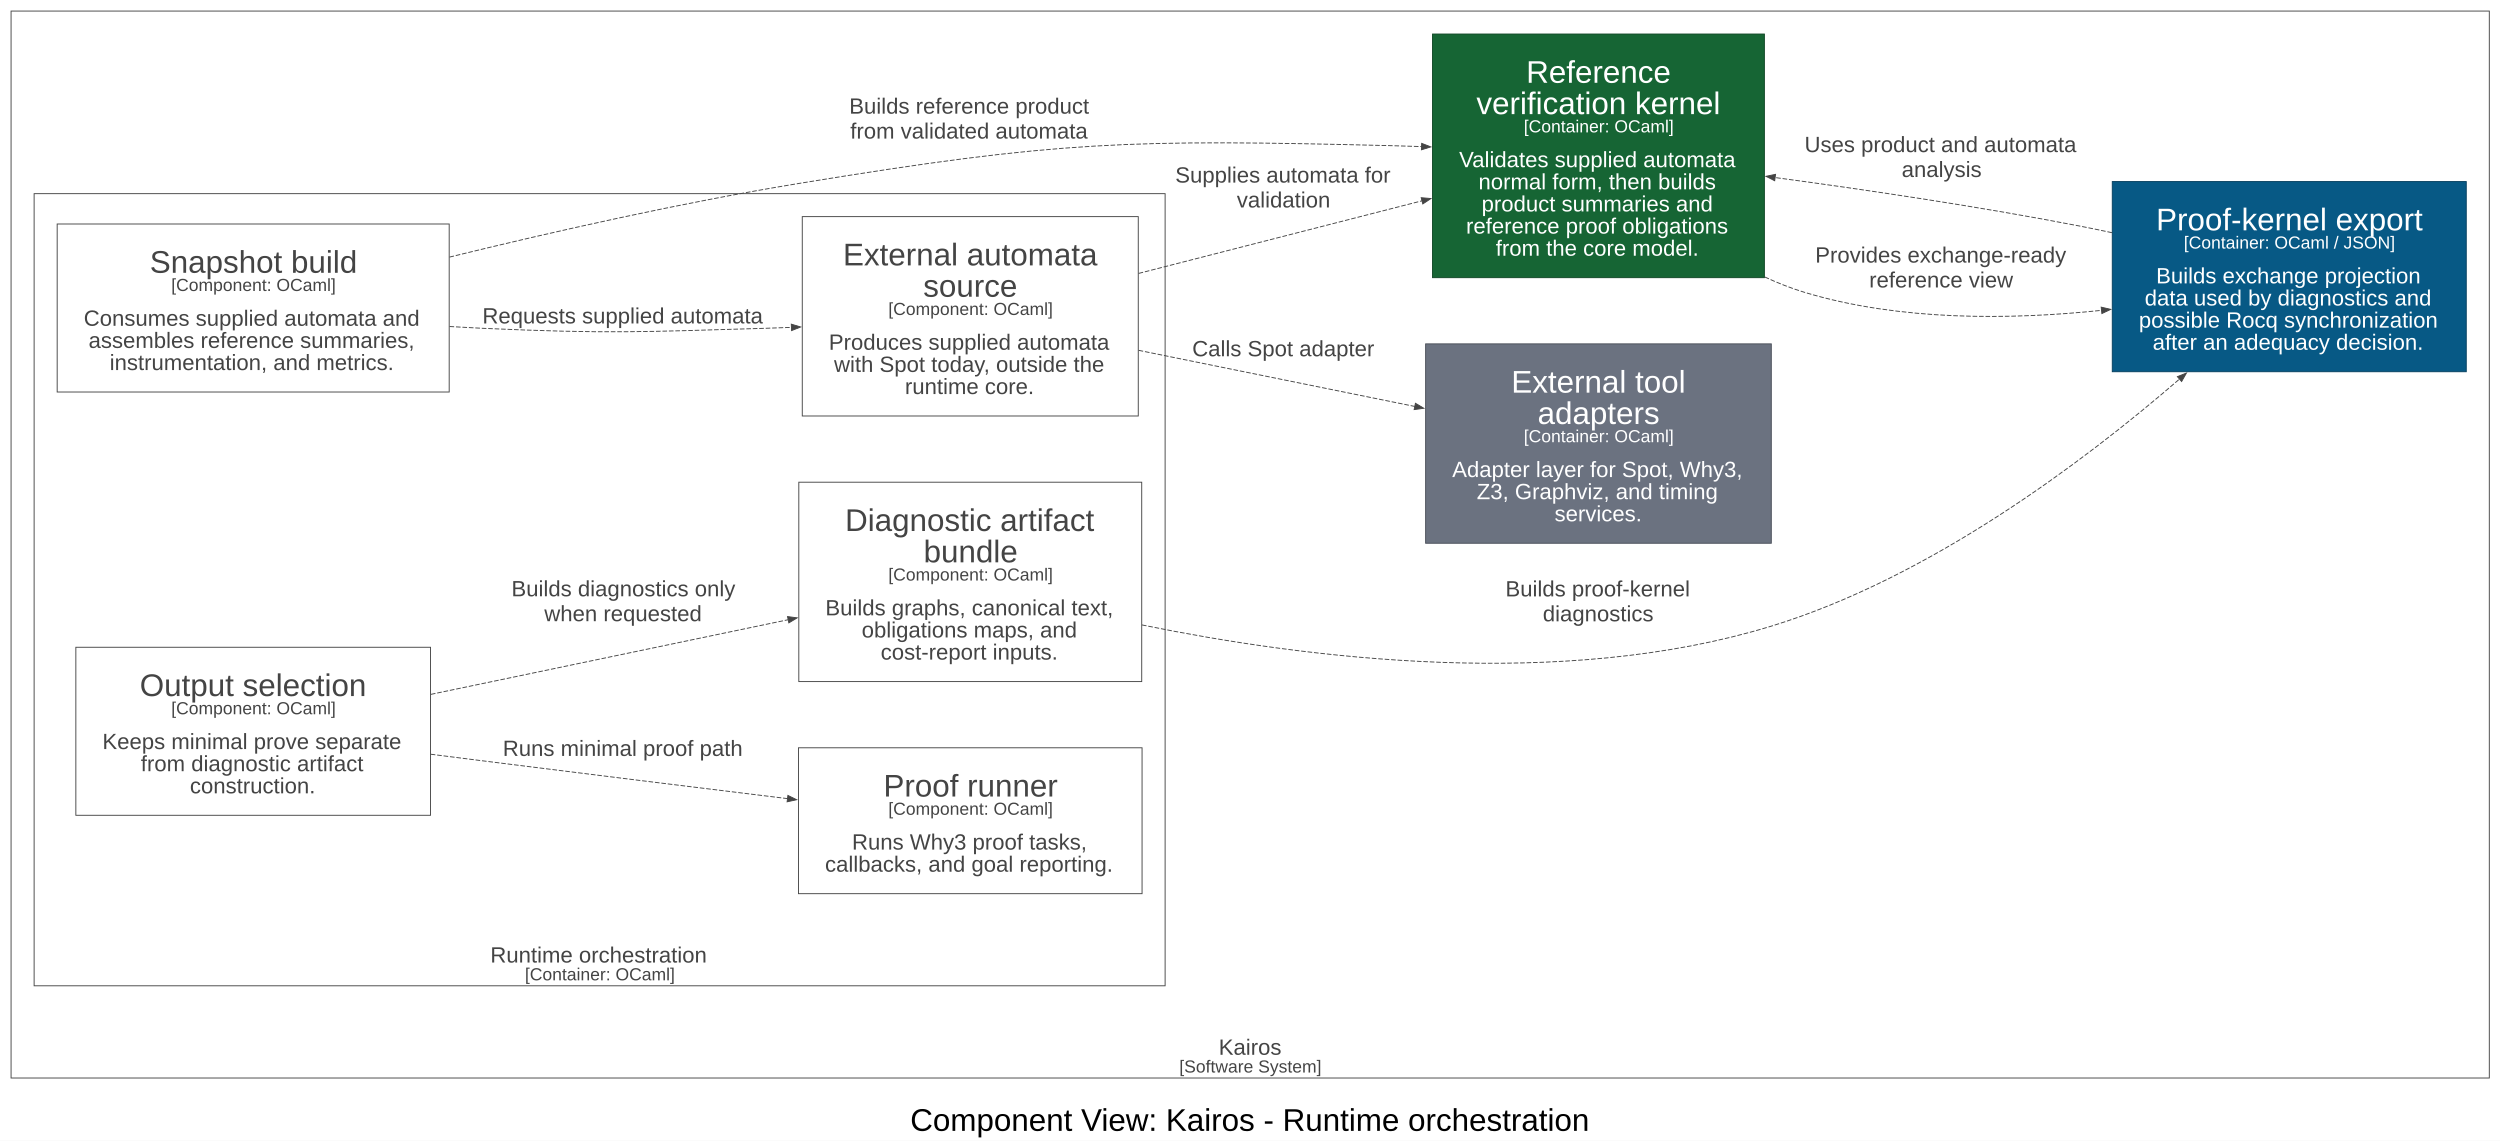
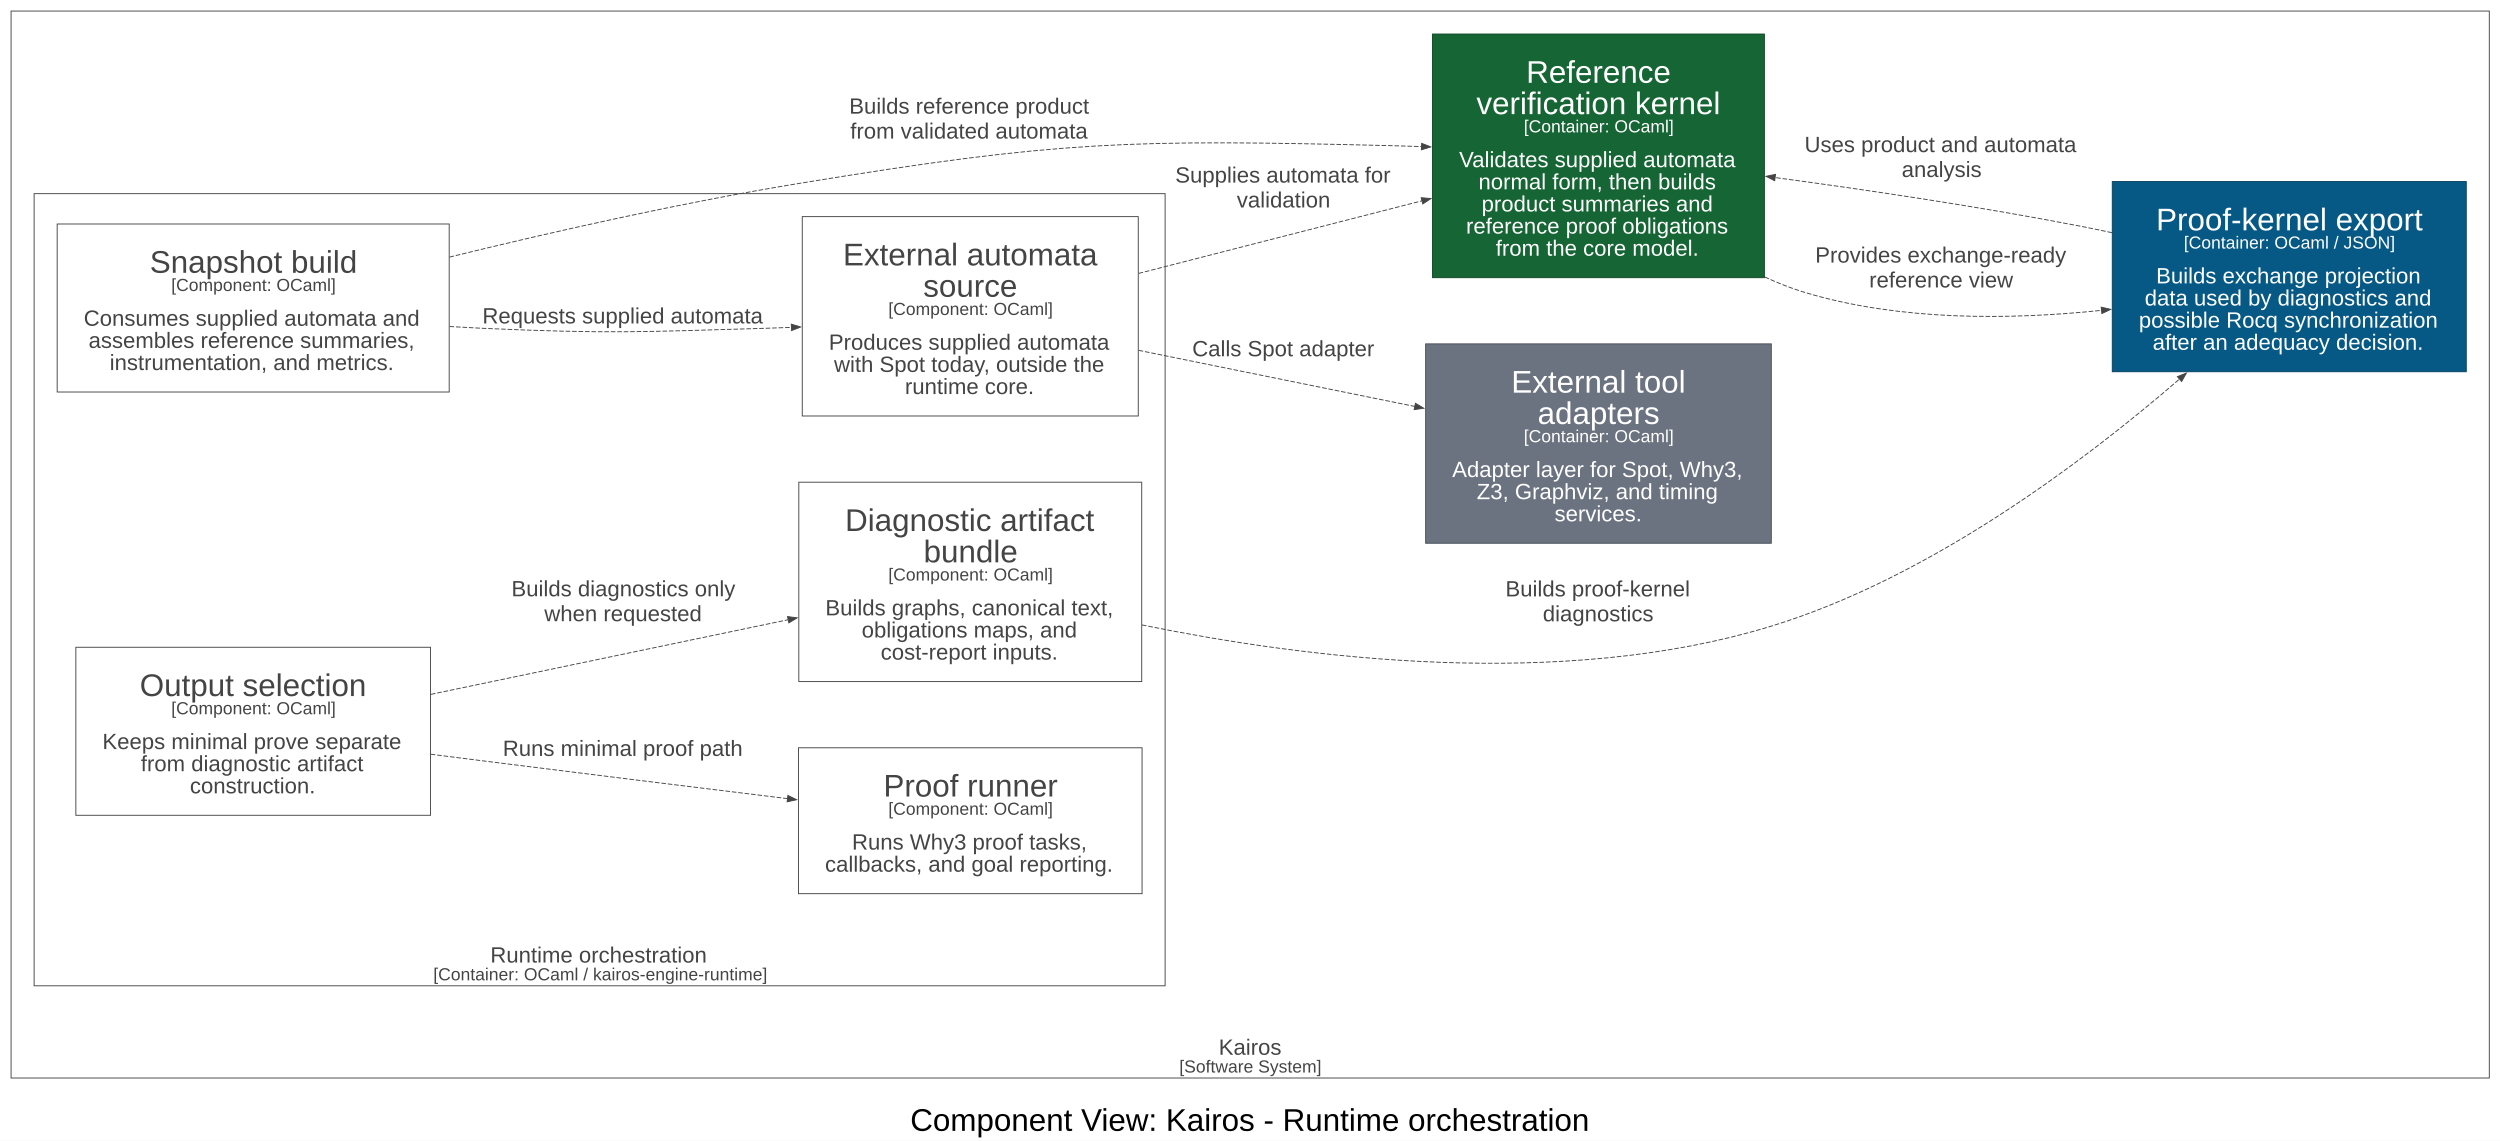
<svg xmlns="http://www.w3.org/2000/svg" width="2711pt" height="1237pt" viewBox="0.00 0.00 2711.00 1237.00">
  <g id="graph0" class="graph" transform="scale(1 1) rotate(0) translate(4 1233)">
    <polygon fill="white" stroke="none" points="-4,4 -4,-1233 2707.4,-1233 2707.4,4 -4,4" />
    <text xml:space="preserve" text-anchor="start" x="983.08" y="-6.7" font-family="Arial" font-size="34.00">Component View: Kairos - Runtime orchestration</text>
    <g id="clust1" class="cluster">
      <polygon fill="none" stroke="#444444" points="8,-64 8,-1221 2695.4,-1221 2695.4,-64 8,-64" />
      <text xml:space="preserve" text-anchor="start" x="1317.58" y="-89.2" font-family="Arial" font-size="24.00" fill="#444444">Kairos</text>
      <text xml:space="preserve" text-anchor="start" x="1274.83" y="-69.95" font-family="Arial" font-size="19.00" fill="#444444">[Software System]</text>
    </g>
    <g id="clust2" class="cluster">
      <polygon fill="none" stroke="#444444" points="33,-164 33,-1023 1259.45,-1023 1259.45,-164 33,-164" />
      <text xml:space="preserve" text-anchor="start" x="527.72" y="-189.2" font-family="Arial" font-size="24.00" fill="#444444">Runtime orchestration</text>
-       <text xml:space="preserve" text-anchor="start" x="565.22" y="-169.95" font-family="Arial" font-size="19.00" fill="#444444">[Container: OCaml]</text>
+       <text xml:space="preserve" text-anchor="start" x="465.85" y="-169.95" font-family="Arial" font-size="19.00" fill="#444444">[Container: OCaml / kairos-engine-runtime]</text>
    </g>
    <g id="23" class="node">
      <polygon fill="#ffffff" stroke="#444444" points="483.1,-990.1 58,-990.1 58,-807.9 483.1,-807.9 483.1,-990.1" />
      <text xml:space="preserve" text-anchor="start" x="158.43" y="-937.2" font-family="Arial" font-size="34.00" fill="#444444">Snapshot build</text>
      <text xml:space="preserve" text-anchor="start" x="181.68" y="-917.45" font-family="Arial" font-size="19.00" fill="#444444">[Component: OCaml]</text>
      <text xml:space="preserve" text-anchor="start" x="86.8" y="-879.7" font-family="Arial" font-size="24.00" fill="#444444">Consumes supplied automata and</text>
      <text xml:space="preserve" text-anchor="start" x="92.05" y="-855.7" font-family="Arial" font-size="24.00" fill="#444444">assembles reference summaries,</text>
      <text xml:space="preserve" text-anchor="start" x="114.93" y="-831.7" font-family="Arial" font-size="24.00" fill="#444444">instrumentation, and metrics.</text>
    </g>
    <g id="24" class="node">
      <polygon fill="#ffffff" stroke="#444444" points="1230.33,-998.1 865.98,-998.1 865.98,-781.9 1230.33,-781.9 1230.33,-998.1" />
      <text xml:space="preserve" text-anchor="start" x="910.15" y="-945.2" font-family="Arial" font-size="34.00" fill="#444444">External automata</text>
      <text xml:space="preserve" text-anchor="start" x="997.15" y="-911.2" font-family="Arial" font-size="34.00" fill="#444444">source</text>
      <text xml:space="preserve" text-anchor="start" x="959.28" y="-891.45" font-family="Arial" font-size="19.00" fill="#444444">[Component: OCaml]</text>
      <text xml:space="preserve" text-anchor="start" x="894.78" y="-853.7" font-family="Arial" font-size="24.00" fill="#444444">Produces supplied automata</text>
      <text xml:space="preserve" text-anchor="start" x="900.4" y="-829.7" font-family="Arial" font-size="24.00" fill="#444444">with Spot today, outside the</text>
      <text xml:space="preserve" text-anchor="start" x="977.28" y="-805.7" font-family="Arial" font-size="24.00" fill="#444444">runtime core.</text>
    </g>
    <g id="77" class="edge">
      <path fill="none" stroke="#444444" stroke-dasharray="5,2" d="M483.48,-878.92C495.52,-878.17 507.46,-877.52 519.1,-877 655.3,-870.96 689.58,-873 825.85,-877 835.18,-877.27 844.73,-877.61 854.38,-878" />
      <polygon fill="#444444" stroke="#444444" points="854.08,-881.49 864.22,-878.42 854.38,-874.5 854.08,-881.49" />
      <text xml:space="preserve" text-anchor="start" x="519.1" y="-882.25" font-family="Arial" font-size="24.00" fill="#444444">Requests supplied automata</text>
    </g>
    <g id="14" class="node">
      <polygon fill="#166534" stroke="#0f4624" points="1909.3,-1196.1 1549.45,-1196.1 1549.45,-931.9 1909.3,-931.9 1909.3,-1196.1" />
      <text xml:space="preserve" text-anchor="start" x="1651" y="-1143.2" font-family="Arial" font-size="34.00" fill="#ffffff">Reference</text>
      <text xml:space="preserve" text-anchor="start" x="1597" y="-1109.2" font-family="Arial" font-size="34.00" fill="#ffffff">verification kernel</text>
      <text xml:space="preserve" text-anchor="start" x="1648.38" y="-1089.45" font-family="Arial" font-size="19.00" fill="#ffffff">[Container: OCaml]</text>
      <text xml:space="preserve" text-anchor="start" x="1578.25" y="-1051.7" font-family="Arial" font-size="24.00" fill="#ffffff">Validates supplied automata</text>
      <text xml:space="preserve" text-anchor="start" x="1599.25" y="-1027.7" font-family="Arial" font-size="24.00" fill="#ffffff">normal form, then builds</text>
      <text xml:space="preserve" text-anchor="start" x="1602.62" y="-1003.7" font-family="Arial" font-size="24.00" fill="#ffffff">product summaries and</text>
      <text xml:space="preserve" text-anchor="start" x="1585.75" y="-979.7" font-family="Arial" font-size="24.00" fill="#ffffff">reference proof obligations</text>
      <text xml:space="preserve" text-anchor="start" x="1618" y="-955.7" font-family="Arial" font-size="24.00" fill="#ffffff">from the core model.</text>
    </g>
    <g id="83" class="edge">
      <path fill="none" stroke="#444444" stroke-dasharray="5,2" d="M483.4,-954.2C595.28,-981.63 735.28,-1013.26 861.85,-1034 1144.92,-1080.38 1219.19,-1082.09 1505.95,-1075 1516.35,-1074.74 1527.02,-1074.42 1537.79,-1074.04" />
      <polygon fill="#444444" stroke="#444444" points="1537.66,-1077.55 1547.53,-1073.69 1537.41,-1070.56 1537.66,-1077.55" />
      <text xml:space="preserve" text-anchor="start" x="916.9" y="-1109.73" font-family="Arial" font-size="24.00" fill="#444444">Builds reference product</text>
      <text xml:space="preserve" text-anchor="start" x="918.03" y="-1082.73" font-family="Arial" font-size="24.00" fill="#444444">from validated automata</text>
    </g>
    <g id="80" class="edge">
      <path fill="none" stroke="#444444" stroke-dasharray="5,2" d="M1230.72,-936.51C1325.7,-960.84 1441.9,-990.61 1538.12,-1015.26" />
      <polygon fill="#444444" stroke="#444444" points="1537.13,-1018.62 1547.69,-1017.71 1538.87,-1011.84 1537.13,-1018.62" />
      <text xml:space="preserve" text-anchor="start" x="1270.45" y="-1035" font-family="Arial" font-size="24.00" fill="#444444">Supplies automata for</text>
      <text xml:space="preserve" text-anchor="start" x="1337.2" y="-1008" font-family="Arial" font-size="24.00" fill="#444444">validation</text>
    </g>
    <g id="31" class="node">
      <polygon fill="#6b7280" stroke="#4a4f59" points="1916.8,-860.1 1541.95,-860.1 1541.95,-643.9 1916.8,-643.9 1916.8,-860.1" />
      <text xml:space="preserve" text-anchor="start" x="1634.88" y="-807.2" font-family="Arial" font-size="34.00" fill="#ffffff">External tool</text>
      <text xml:space="preserve" text-anchor="start" x="1663.38" y="-773.2" font-family="Arial" font-size="34.00" fill="#ffffff">adapters</text>
      <text xml:space="preserve" text-anchor="start" x="1648.38" y="-753.45" font-family="Arial" font-size="19.00" fill="#ffffff">[Container: OCaml]</text>
      <text xml:space="preserve" text-anchor="start" x="1570.75" y="-715.7" font-family="Arial" font-size="24.00" fill="#ffffff">Adapter layer for Spot, Why3,</text>
      <text xml:space="preserve" text-anchor="start" x="1597.38" y="-691.7" font-family="Arial" font-size="24.00" fill="#ffffff">Z3, Graphviz, and timing</text>
      <text xml:space="preserve" text-anchor="start" x="1681.75" y="-667.7" font-family="Arial" font-size="24.00" fill="#ffffff">services.</text>
    </g>
    <g id="78" class="edge">
      <path fill="none" stroke="#444444" stroke-dasharray="5,2" d="M1230.72,-853.11C1323.15,-834.33 1435.67,-811.47 1530.32,-792.24" />
      <polygon fill="#444444" stroke="#444444" points="1530.89,-795.7 1539.99,-790.27 1529.5,-788.84 1530.89,-795.7" />
      <text xml:space="preserve" text-anchor="start" x="1288.83" y="-846.67" font-family="Arial" font-size="24.00" fill="#444444">Calls Spot adapter</text>
    </g>
    <g id="25" class="node">
      <polygon fill="#ffffff" stroke="#444444" points="462.85,-531.1 78.25,-531.1 78.25,-348.9 462.85,-348.9 462.85,-531.1" />
      <text xml:space="preserve" text-anchor="start" x="147.55" y="-478.2" font-family="Arial" font-size="34.00" fill="#444444">Output selection</text>
      <text xml:space="preserve" text-anchor="start" x="181.68" y="-458.45" font-family="Arial" font-size="19.00" fill="#444444">[Component: OCaml]</text>
      <text xml:space="preserve" text-anchor="start" x="107.05" y="-420.7" font-family="Arial" font-size="24.00" fill="#444444">Keeps minimal prove separate</text>
      <text xml:space="preserve" text-anchor="start" x="148.68" y="-396.7" font-family="Arial" font-size="24.00" fill="#444444">from diagnostic artifact</text>
      <text xml:space="preserve" text-anchor="start" x="201.93" y="-372.7" font-family="Arial" font-size="24.00" fill="#444444">construction.</text>
    </g>
    <g id="26" class="node">
      <polygon fill="#ffffff" stroke="#444444" points="1234.45,-422.1 861.85,-422.1 861.85,-263.9 1234.45,-263.9 1234.45,-422.1" />
      <text xml:space="preserve" text-anchor="start" x="954.03" y="-369.2" font-family="Arial" font-size="34.00" fill="#444444">Proof runner</text>
      <text xml:space="preserve" text-anchor="start" x="959.28" y="-349.45" font-family="Arial" font-size="19.00" fill="#444444">[Component: OCaml]</text>
      <text xml:space="preserve" text-anchor="start" x="919.9" y="-311.7" font-family="Arial" font-size="24.00" fill="#444444">Runs Why3 proof tasks,</text>
      <text xml:space="preserve" text-anchor="start" x="890.65" y="-287.7" font-family="Arial" font-size="24.00" fill="#444444">callbacks, and goal reporting.</text>
    </g>
    <g id="86" class="edge">
      <path fill="none" stroke="#444444" stroke-dasharray="5,2" d="M463.11,-415.12C482.02,-412.7 500.93,-410.29 519.1,-408 628.52,-394.19 750.74,-379.13 850.01,-366.98" />
      <polygon fill="#444444" stroke="#444444" points="850.39,-370.46 859.89,-365.77 849.54,-363.51 850.39,-370.46" />
      <text xml:space="preserve" text-anchor="start" x="541.23" y="-413.25" font-family="Arial" font-size="24.00" fill="#444444">Runs minimal proof path</text>
    </g>
    <g id="27" class="node">
      <polygon fill="#ffffff" stroke="#444444" points="1234.08,-710.1 862.23,-710.1 862.23,-493.9 1234.08,-493.9 1234.08,-710.1" />
      <text xml:space="preserve" text-anchor="start" x="912.4" y="-657.2" font-family="Arial" font-size="34.00" fill="#444444">Diagnostic artifact</text>
      <text xml:space="preserve" text-anchor="start" x="997.53" y="-623.2" font-family="Arial" font-size="34.00" fill="#444444">bundle</text>
      <text xml:space="preserve" text-anchor="start" x="959.28" y="-603.45" font-family="Arial" font-size="19.00" fill="#444444">[Component: OCaml]</text>
      <text xml:space="preserve" text-anchor="start" x="891.03" y="-565.7" font-family="Arial" font-size="24.00" fill="#444444">Builds graphs, canonical text,</text>
      <text xml:space="preserve" text-anchor="start" x="930.4" y="-541.7" font-family="Arial" font-size="24.00" fill="#444444">obligations maps, and</text>
      <text xml:space="preserve" text-anchor="start" x="951.03" y="-517.7" font-family="Arial" font-size="24.00" fill="#444444">cost-report inputs.</text>
    </g>
    <g id="87" class="edge">
      <path fill="none" stroke="#444444" stroke-dasharray="5,2" d="M463.27,-480.04C581.27,-504.69 732.13,-536.2 850.95,-561.02" />
      <polygon fill="#444444" stroke="#444444" points="849.99,-564.39 860.5,-563.01 851.42,-557.54 849.99,-564.39" />
      <text xml:space="preserve" text-anchor="start" x="550.6" y="-586.38" font-family="Arial" font-size="24.00" fill="#444444">Builds diagnostics only</text>
      <text xml:space="preserve" text-anchor="start" x="586.23" y="-559.38" font-family="Arial" font-size="24.00" fill="#444444">when requested</text>
    </g>
    <g id="19" class="node">
      <polygon fill="#075985" stroke="#043e5d" points="2670.4,-1036.1 2286.55,-1036.1 2286.55,-829.9 2670.4,-829.9 2670.4,-1036.1" />
      <text xml:space="preserve" text-anchor="start" x="2334.1" y="-983.2" font-family="Arial" font-size="34.00" fill="#ffffff">Proof-kernel export</text>
      <text xml:space="preserve" text-anchor="start" x="2364.1" y="-963.45" font-family="Arial" font-size="19.00" fill="#ffffff">[Container: OCaml / JSON]</text>
      <text xml:space="preserve" text-anchor="start" x="2334.1" y="-925.7" font-family="Arial" font-size="24.00" fill="#ffffff">Builds exchange projection</text>
      <text xml:space="preserve" text-anchor="start" x="2321.72" y="-901.7" font-family="Arial" font-size="24.00" fill="#ffffff">data used by diagnostics and</text>
      <text xml:space="preserve" text-anchor="start" x="2315.35" y="-877.7" font-family="Arial" font-size="24.00" fill="#ffffff">possible Rocq synchronization</text>
      <text xml:space="preserve" text-anchor="start" x="2330.35" y="-853.7" font-family="Arial" font-size="24.00" fill="#ffffff">after an adequacy decision.</text>
    </g>
    <g id="89" class="edge">
      <path fill="none" stroke="#444444" stroke-dasharray="5,2" d="M1234.33,-555.33C1413.11,-518.68 1689.43,-484.36 1916.8,-554 2087.57,-606.3 2253.22,-730.12 2359.62,-822.08" />
      <polygon fill="#444444" stroke="#444444" points="2357.15,-824.57 2366.99,-828.49 2361.74,-819.29 2357.15,-824.57" />
      <text xml:space="preserve" text-anchor="start" x="1628.5" y="-586.25" font-family="Arial" font-size="24.00" fill="#444444">Builds proof-kernel</text>
      <text xml:space="preserve" text-anchor="start" x="1669" y="-559.25" font-family="Arial" font-size="24.00" fill="#444444">diagnostics</text>
    </g>
    <g id="75" class="edge">
      <path fill="none" stroke="#444444" stroke-dasharray="5,2" d="M1909.64,-932.68C1923.8,-926.09 1938.26,-920.4 1952.8,-916 2056.02,-884.8 2175.9,-886.07 2274.99,-896.46" />
      <polygon fill="#444444" stroke="#444444" points="2274.53,-899.93 2284.85,-897.54 2275.29,-892.97 2274.53,-899.93" />
      <text xml:space="preserve" text-anchor="start" x="1964.43" y="-948.25" font-family="Arial" font-size="24.00" fill="#444444">Provides exchange-ready</text>
      <text xml:space="preserve" text-anchor="start" x="2022.93" y="-921.25" font-family="Arial" font-size="24.00" fill="#444444">reference view</text>
    </g>
    <g id="51" class="edge">
      <path fill="none" stroke="#444444" stroke-dasharray="5,2" d="M2286.16,-980.7C2274.13,-983.29 2262.19,-985.74 2250.55,-988 2141.95,-1009.05 2019.58,-1027.2 1920.83,-1040.48" />
      <polygon fill="#444444" stroke="#444444" points="1920.47,-1037 1911.02,-1041.8 1921.4,-1043.94 1920.47,-1037" />
      <text xml:space="preserve" text-anchor="start" x="1952.8" y="-1068.05" font-family="Arial" font-size="24.00" fill="#444444">Uses product and automata</text>
      <text xml:space="preserve" text-anchor="start" x="2058.18" y="-1041.05" font-family="Arial" font-size="24.00" fill="#444444">analysis</text>
    </g>
  </g>
</svg>
